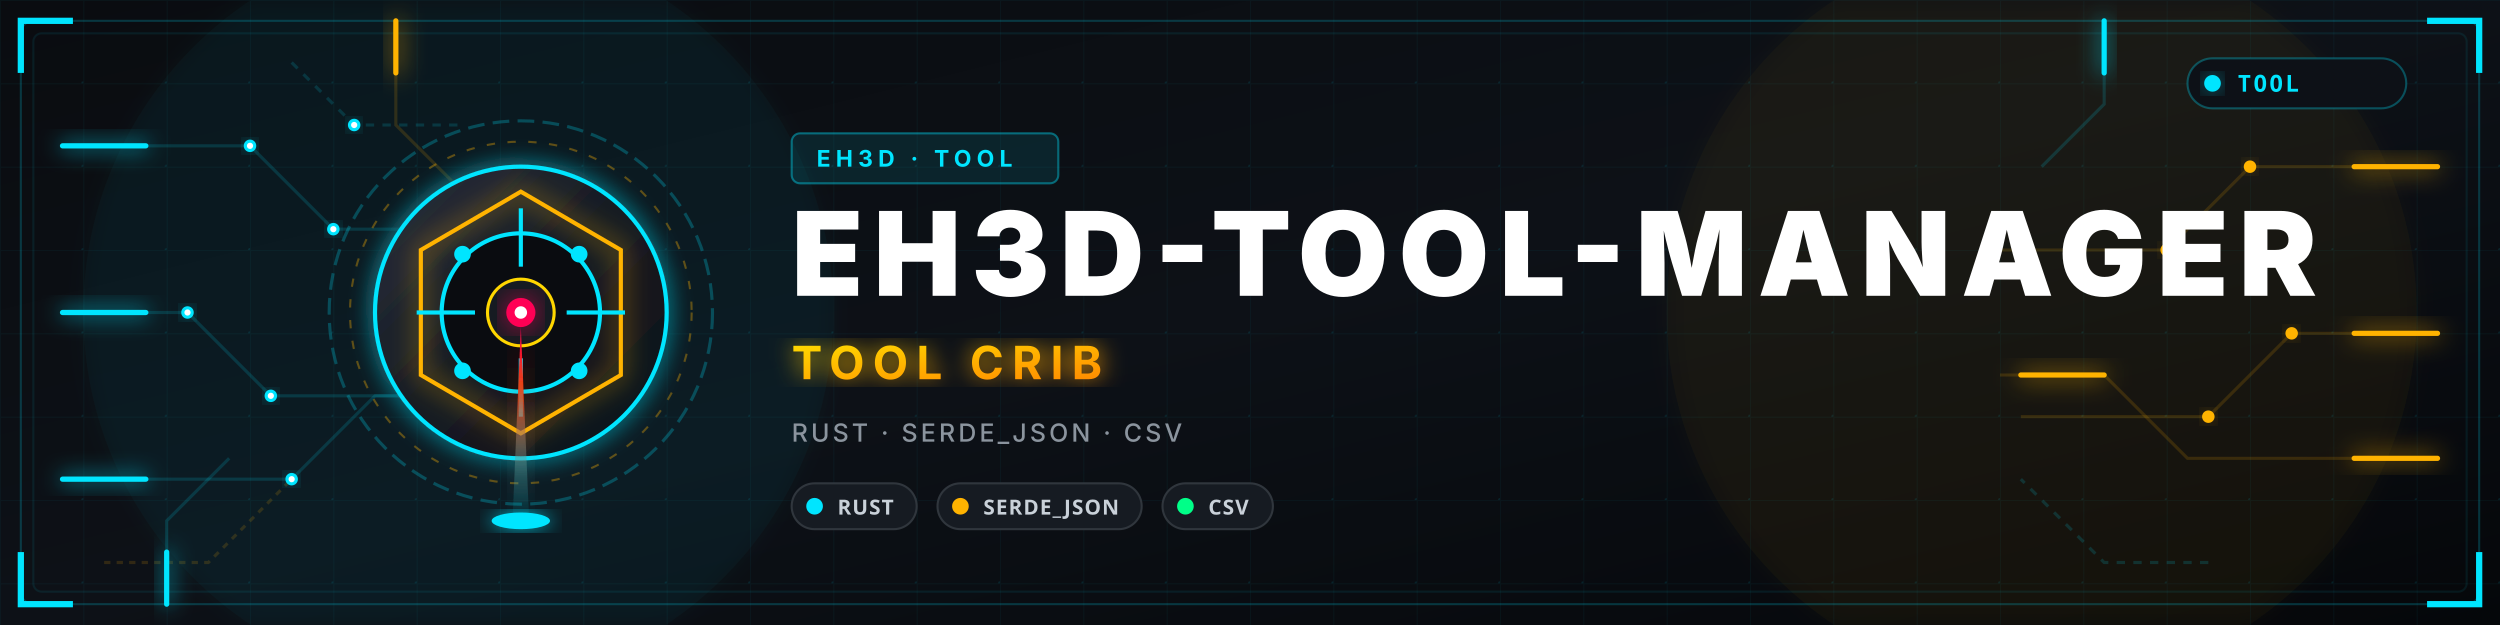
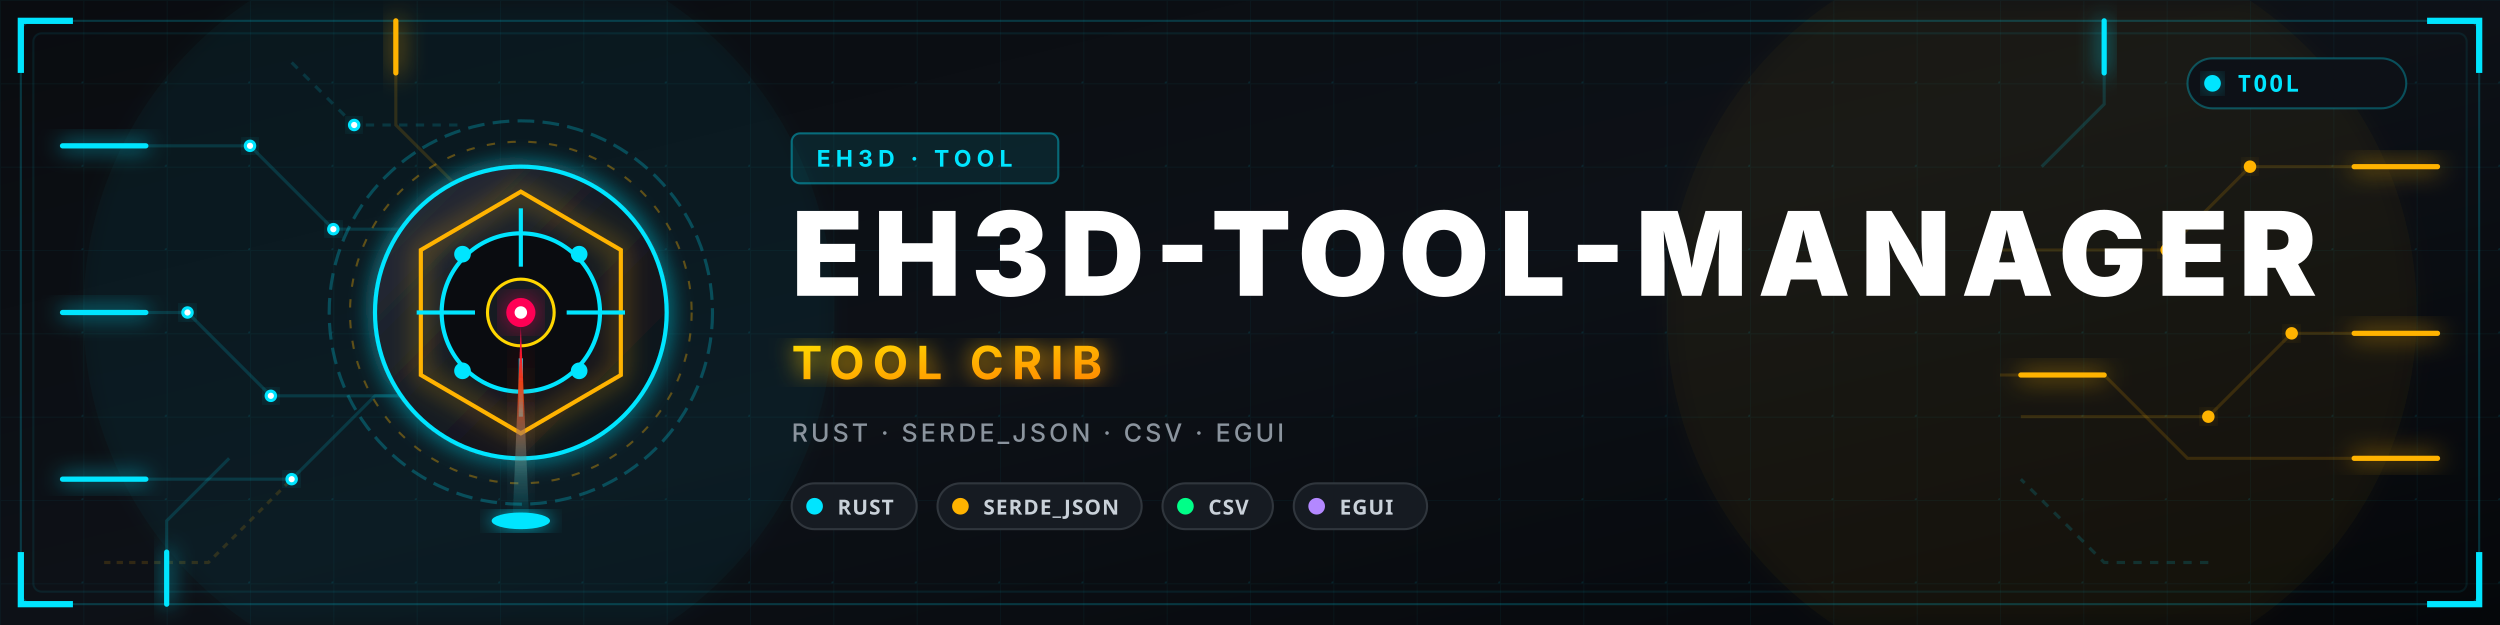
<svg xmlns="http://www.w3.org/2000/svg" viewBox="0 0 1200 300" width="100%" height="100%">
  <defs>
    <linearGradient id="bgGlow" x1="0%" y1="0%" x2="100%" y2="100%">
      <stop offset="0%" stop-color="#0A0C10" />
      <stop offset="50%" stop-color="#0D1117" />
      <stop offset="100%" stop-color="#05070A" />
    </linearGradient>
    <linearGradient id="cyanGlow" x1="0%" y1="0%" x2="100%" y2="0%">
      <stop offset="0%" stop-color="#00E5FF" stop-opacity="0.8" />
      <stop offset="100%" stop-color="#0088FF" stop-opacity="0.9" />
    </linearGradient>
    <linearGradient id="goldGlow" x1="0%" y1="0%" x2="100%" y2="100%">
      <stop offset="0%" stop-color="#FFD700" />
      <stop offset="100%" stop-color="#FF8C00" />
    </linearGradient>
    <linearGradient id="laserBeam" x1="0%" y1="0%" x2="0%" y2="100%">
      <stop offset="0%" stop-color="#FF0055" stop-opacity="1" />
      <stop offset="30%" stop-color="#FF3300" stop-opacity="0.9" />
      <stop offset="100%" stop-color="#00E5FF" stop-opacity="0" />
    </linearGradient>
    <linearGradient id="metalGradient" x1="0%" y1="0%" x2="100%" y2="100%">
      <stop offset="0%" stop-color="#2A303C" />
      <stop offset="50%" stop-color="#161B22" />
      <stop offset="100%" stop-color="#0D1117" />
    </linearGradient>
    <filter id="glowCyan" x="-20%" y="-20%" width="140%" height="140%">
      <feGaussianBlur stdDeviation="5" result="blur" />
      <feMerge>
        <feMergeNode in="blur" />
        <feMergeNode in="SourceGraphic" />
      </feMerge>
    </filter>
    <filter id="glowGold" x="-20%" y="-20%" width="140%" height="140%">
      <feGaussianBlur stdDeviation="6" result="blur" />
      <feMerge>
        <feMergeNode in="blur" />
        <feMergeNode in="SourceGraphic" />
      </feMerge>
    </filter>
    <filter id="glowLaser" x="-30%" y="-30%" width="160%" height="160%">
      <feGaussianBlur stdDeviation="8" result="blur" />
      <feMerge>
        <feMergeNode in="blur" />
        <feMergeNode in="SourceGraphic" />
      </feMerge>
    </filter>
    <pattern id="cyberGrid" width="40" height="40" patternUnits="userSpaceOnUse">
      <path d="M 40 0 L 0 0 0 40" fill="none" stroke="#00E5FF" stroke-opacity="0.04" stroke-width="1" />
      <circle cx="40" cy="40" r="1" fill="#00E5FF" fill-opacity="0.1" />
    </pattern>
    <g id="pcbNode">
      <circle cx="0" cy="0" r="3" fill="#00E5FF" filter="url(#glowCyan)" />
      <circle cx="0" cy="0" r="1.5" fill="#FFFFFF" />
    </g>
  </defs>
  <rect width="1200" height="300" fill="url(#bgGlow)" />
  <rect width="1200" height="300" fill="url(#cyberGrid)" />
  <circle cx="220" cy="150" r="180" fill="#00E5FF" fill-opacity="0.03" filter="url(#glowCyan)">
    <animate attributeName="fill-opacity" values="0.02;0.05;0.02" dur="6s" repeatCount="indefinite" />
  </circle>
  <circle cx="980" cy="150" r="180" fill="#FFB300" fill-opacity="0.03" filter="url(#glowGold)">
    <animate attributeName="fill-opacity" values="0.02;0.05;0.02" dur="6s" repeatCount="indefinite" />
  </circle>
  <rect x="10" y="10" width="1180" height="280" fill="none" stroke="#00E5FF" stroke-opacity="0.2" stroke-width="1" rx="6" />
  <rect x="16" y="16" width="1168" height="268" fill="none" stroke="#00E5FF" stroke-opacity="0.08" stroke-width="1" rx="4" />
  <path d="M 10 35 L 10 10 L 35 10" fill="none" stroke="#00E5FF" stroke-width="3">
    <animate attributeName="stroke-opacity" values="0.6;1;0.6" dur="3s" repeatCount="indefinite" />
  </path>
  <path d="M 1190 35 L 1190 10 L 1165 10" fill="none" stroke="#00E5FF" stroke-width="3">
    <animate attributeName="stroke-opacity" values="0.6;1;0.6" dur="3s" repeatCount="indefinite" />
  </path>
  <path d="M 10 265 L 10 290 L 35 290" fill="none" stroke="#00E5FF" stroke-width="3">
    <animate attributeName="stroke-opacity" values="0.6;1;0.6" dur="3s" repeatCount="indefinite" />
  </path>
  <path d="M 1190 265 L 1190 290 L 1165 290" fill="none" stroke="#00E5FF" stroke-width="3">
    <animate attributeName="stroke-opacity" values="0.6;1;0.6" dur="3s" repeatCount="indefinite" />
  </path>
  <g stroke="#00E5FF" stroke-opacity="0.15" stroke-width="1.5" fill="none">
    <path d="M 30 70 L 120 70 L 160 110 L 240 110" />
    <path d="M 30 150 L 90 150 L 130 190 L 220 190" />
    <path d="M 30 230 L 140 230 L 180 190 L 210 190" />
    <path d="M 80 290 L 80 250 L 110 220" />
    <path d="M 190 10 L 190 60 L 220 90" stroke="#FFB300" stroke-opacity="0.15" />
    <path d="M 140 30 L 170 60 L 220 60" stroke-dasharray="4,4" />
    <path d="M 50 270 L 100 270 L 140 230" stroke="#FFB300" stroke-opacity="0.15" stroke-dasharray="3,3" />
  </g>
  <g fill="none" stroke-linecap="round" stroke-linejoin="round">
    <path d="M 30 70 L 120 70 L 160 110 L 240 110" stroke="#00E5FF" stroke-width="2.5" stroke-dasharray="40, 240" filter="url(#glowCyan)">
      <animate attributeName="stroke-dashoffset" values="280;0" dur="3s" repeatCount="indefinite" />
    </path>
    <path d="M 30 150 L 90 150 L 130 190 L 220 190" stroke="#00E5FF" stroke-width="2.5" stroke-dasharray="40, 220" filter="url(#glowCyan)">
      <animate attributeName="stroke-dashoffset" values="260;0" dur="3.5s" repeatCount="indefinite" />
    </path>
    <path d="M 30 230 L 140 230 L 180 190 L 210 190" stroke="#00E5FF" stroke-width="2.5" stroke-dasharray="40, 230" filter="url(#glowCyan)">
      <animate attributeName="stroke-dashoffset" values="270;0" dur="3.2s" repeatCount="indefinite" />
    </path>
    <path d="M 80 290 L 80 250 L 110 220" stroke="#00E5FF" stroke-width="2.5" stroke-dasharray="25, 100" filter="url(#glowCyan)">
      <animate attributeName="stroke-dashoffset" values="125;0" dur="2.5s" repeatCount="indefinite" />
    </path>
    <path d="M 190 10 L 190 60 L 220 90" stroke="#FFB300" stroke-width="2.5" stroke-dasharray="25, 90" filter="url(#glowGold)">
      <animate attributeName="stroke-dashoffset" values="115;0" dur="2.8s" repeatCount="indefinite" />
    </path>
  </g>
  <use href="#pcbNode" x="120" y="70" />
  <use href="#pcbNode" x="160" y="110" />
  <use href="#pcbNode" x="90" y="150" />
  <use href="#pcbNode" x="130" y="190" />
  <use href="#pcbNode" x="140" y="230" />
  <use href="#pcbNode" x="170" y="60" />
  <g stroke="#FFB300" stroke-opacity="0.15" stroke-width="1.5" fill="none">
    <path d="M 1170 80 L 1080 80 L 1040 120 L 960 120" />
    <path d="M 1170 160 L 1100 160 L 1060 200 L 970 200" />
    <path d="M 1170 220 L 1050 220 L 1010 180 M 1010 180 L 960 180" />
    <path d="M 1010 10 L 1010 50 L 980 80" stroke="#00E5FF" stroke-opacity="0.15" />
    <path d="M 1060 270 L 1010 270 L 970 230" stroke="#00E5FF" stroke-opacity="0.15" stroke-dasharray="4,4" />
  </g>
  <g fill="none" stroke-linecap="round" stroke-linejoin="round">
    <path d="M 1170 80 L 1080 80 L 1040 120 L 960 120" stroke="#FFB300" stroke-width="2.5" stroke-dasharray="40, 230" filter="url(#glowGold)">
      <animate attributeName="stroke-dashoffset" values="0;270" dur="3.5s" repeatCount="indefinite" />
    </path>
    <path d="M 1170 160 L 1100 160 L 1060 200 L 970 200" stroke="#FFB300" stroke-width="2.5" stroke-dasharray="40, 240" filter="url(#glowGold)">
      <animate attributeName="stroke-dashoffset" values="0;280" dur="3.8s" repeatCount="indefinite" />
    </path>
    <path d="M 1170 220 L 1050 220 L 1010 180 M 1010 180 L 960 180" stroke="#FFB300" stroke-width="2.5" stroke-dasharray="40, 250" filter="url(#glowGold)">
      <animate attributeName="stroke-dashoffset" values="0;290" dur="4s" repeatCount="indefinite" />
    </path>
    <path d="M 1010 10 L 1010 50 L 980 80" stroke="#00E5FF" stroke-width="2.5" stroke-dasharray="25, 95" filter="url(#glowCyan)">
      <animate attributeName="stroke-dashoffset" values="0;120" dur="2.6s" repeatCount="indefinite" />
    </path>
  </g>
  <circle cx="1080" cy="80" r="3" fill="#FFB300" filter="url(#glowGold)" />
  <circle cx="1040" cy="120" r="3" fill="#FFB300" filter="url(#glowGold)" />
  <circle cx="1100" cy="160" r="3" fill="#FFB300" filter="url(#glowGold)" />
  <circle cx="1060" cy="200" r="3" fill="#FFB300" filter="url(#glowGold)" />
  <g transform="translate(250, 150)">
    <g>
      <circle cx="0" cy="0" r="92" fill="none" stroke="#00E5FF" stroke-opacity="0.25" stroke-width="1.5" stroke-dasharray="8,4" />
      <circle cx="0" cy="0" r="82" fill="none" stroke="#FFB300" stroke-opacity="0.35" stroke-width="1" stroke-dasharray="4,6" />
      <animateTransform attributeName="transform" type="rotate" from="0 0 0" to="360 0 0" dur="25s" repeatCount="indefinite" />
    </g>
    <circle cx="0" cy="0" r="70" fill="url(#metalGradient)" stroke="#00E5FF" stroke-width="2" filter="url(#glowCyan)" />
    <g>
      <polygon points="0,-58 48,-30 48,30 0,58 -48,30 -48,-30" fill="none" stroke="#FFB300" stroke-width="2" filter="url(#glowGold)" />
      <animateTransform attributeName="transform" type="rotate" from="360 0 0" to="0 0 0" dur="18s" repeatCount="indefinite" />
    </g>
    <circle cx="0" cy="0" r="38" fill="#0A0C10" stroke="#00E5FF" stroke-width="2" />
    <line x1="-50" y1="0" x2="-22" y2="0" stroke="#00E5FF" stroke-width="2" />
    <line x1="22" y1="0" x2="50" y2="0" stroke="#00E5FF" stroke-width="2" />
    <line x1="0" y1="-50" x2="0" y2="-22" stroke="#00E5FF" stroke-width="2" />
    <line x1="0" y1="22" x2="0" y2="50" stroke="#00E5FF" stroke-width="2" />
    <circle cx="0" cy="0" r="16" fill="#161B22" stroke="#FFD700" stroke-width="1.5" />
    <circle cx="0" cy="0" r="7" fill="#FF0055" filter="url(#glowLaser)">
      <animate attributeName="opacity" values="0.5;1;0.5" dur="1.5s" repeatCount="indefinite" />
    </circle>
    <circle cx="0" cy="0" r="3" fill="#FFFFFF" />
    <g>
      <circle cx="-28" cy="-28" r="4" fill="#00E5FF" />
      <circle cx="28" cy="-28" r="4" fill="#00E5FF" />
      <circle cx="-28" cy="28" r="4" fill="#00E5FF" />
      <circle cx="28" cy="28" r="4" fill="#00E5FF" />
      <animateTransform attributeName="transform" type="scale" values="1;1.05;1" dur="2s" repeatCount="indefinite" additive="sum" />
    </g>
  </g>
  <path d="M 250 157 L 246 250 L 254 250 Z" fill="url(#laserBeam)" filter="url(#glowLaser)">
    <animate attributeName="opacity" values="0.3;1;0.3" dur="1.2s" repeatCount="indefinite" />
  </path>
  <ellipse cx="250" cy="250" rx="14" ry="4" fill="#00E5FF" filter="url(#glowCyan)">
    <animate attributeName="rx" values="10;18;10" dur="1.2s" repeatCount="indefinite" />
    <animate attributeName="opacity" values="0.4;1;0.4" dur="1.2s" repeatCount="indefinite" />
  </ellipse>
  <g transform="translate(380, 0)">
    <g transform="translate(0, 82)">
      <rect x="0" y="-18" width="128" height="24" rx="4" fill="#00E5FF" fill-opacity="0.1" stroke="#00E5FF" stroke-opacity="0.4" stroke-width="1">
        <animate attributeName="stroke-opacity" values="0.3;0.8;0.3" dur="4s" repeatCount="indefinite" />
      </rect>
      <text x="12" y="-2" font-family="'Inter', 'Segoe UI', 'Roboto', sans-serif" font-weight="700" font-size="11" fill="#00E5FF" letter-spacing="2.5">EH3D · TOOL</text>
    </g>
    <text x="0" y="142" font-family="'Inter', 'Segoe UI', 'Roboto', sans-serif" font-weight="900" font-size="56" fill="#FFFFFF" letter-spacing="5">EH3D-TOOL-MANAGER</text>
    <text x="0" y="182" font-family="'Inter', 'Segoe UI', 'Roboto', sans-serif" font-weight="700" font-size="22" fill="url(#goldGlow)" letter-spacing="4" filter="url(#glowGold)">TOOL CRIB</text>
-     <text x="0" y="212" font-family="'Inter', 'Segoe UI', 'Roboto', sans-serif" font-weight="500" font-size="12" fill="#8B949E" letter-spacing="1.5">RUST · SERDE_JSON · CSV</text>
+     <text x="0" y="212" font-family="'Inter', 'Segoe UI', 'Roboto', sans-serif" font-weight="500" font-size="12" fill="#8B949E" letter-spacing="1.5">RUST · SERDE_JSON · CSV · EGUI</text>
    <g transform="translate(0, 232)">
      <rect x="0" y="0" width="60" height="22" rx="11" fill="#161B22" stroke="#30363D" stroke-width="1" />
      <circle cx="11" cy="11" r="4" fill="#00E5FF">
        <animate attributeName="opacity" values="0.5;1;0.5" dur="2.0s" repeatCount="indefinite" />
      </circle>
      <text x="22" y="15" font-family="sans-serif" font-weight="600" font-size="10" fill="#C9D1D9" letter-spacing="0.5">RUST</text>
      <rect x="70" y="0" width="98" height="22" rx="11" fill="#161B22" stroke="#30363D" stroke-width="1" />
      <circle cx="81" cy="11" r="4" fill="#FFB300">
        <animate attributeName="opacity" values="0.5;1;0.5" dur="2.2s" repeatCount="indefinite" />
      </circle>
      <text x="92" y="15" font-family="sans-serif" font-weight="600" font-size="10" fill="#C9D1D9" letter-spacing="0.5">SERDE_JSON</text>
      <rect x="178" y="0" width="53" height="22" rx="11" fill="#161B22" stroke="#30363D" stroke-width="1" />
      <circle cx="189" cy="11" r="4" fill="#00FF88">
        <animate attributeName="opacity" values="0.5;1;0.5" dur="2.4s" repeatCount="indefinite" />
      </circle>
      <text x="200" y="15" font-family="sans-serif" font-weight="600" font-size="10" fill="#C9D1D9" letter-spacing="0.5">CSV</text>
+       <rect x="241" y="0" width="64" height="22" rx="11" fill="#161B22" stroke="#30363D" stroke-width="1" />
+       <circle cx="252" cy="11" r="4" fill="#B388FF">
+         <animate attributeName="opacity" values="0.5;1;0.5" dur="2.6s" repeatCount="indefinite" />
+       </circle>
+       <text x="263" y="15" font-family="sans-serif" font-weight="600" font-size="10" fill="#C9D1D9" letter-spacing="0.5">EGUI</text>
    </g>
  </g>
  <g transform="translate(1060, 42)">
    <rect x="-10" y="-14" width="105" height="24" rx="12" fill="#0D1117" stroke="#00E5FF" stroke-opacity="0.3" stroke-width="1" />
    <circle cx="2" cy="-2" r="4" fill="#00E5FF" filter="url(#glowGold)">
      <animate attributeName="opacity" values="0.3;1;0.3" dur="1.5s" repeatCount="indefinite" />
    </circle>
    <text x="14" y="2" font-family="monospace" font-weight="700" font-size="11" fill="#00E5FF" letter-spacing="1">TOOL</text>
  </g>
</svg>
